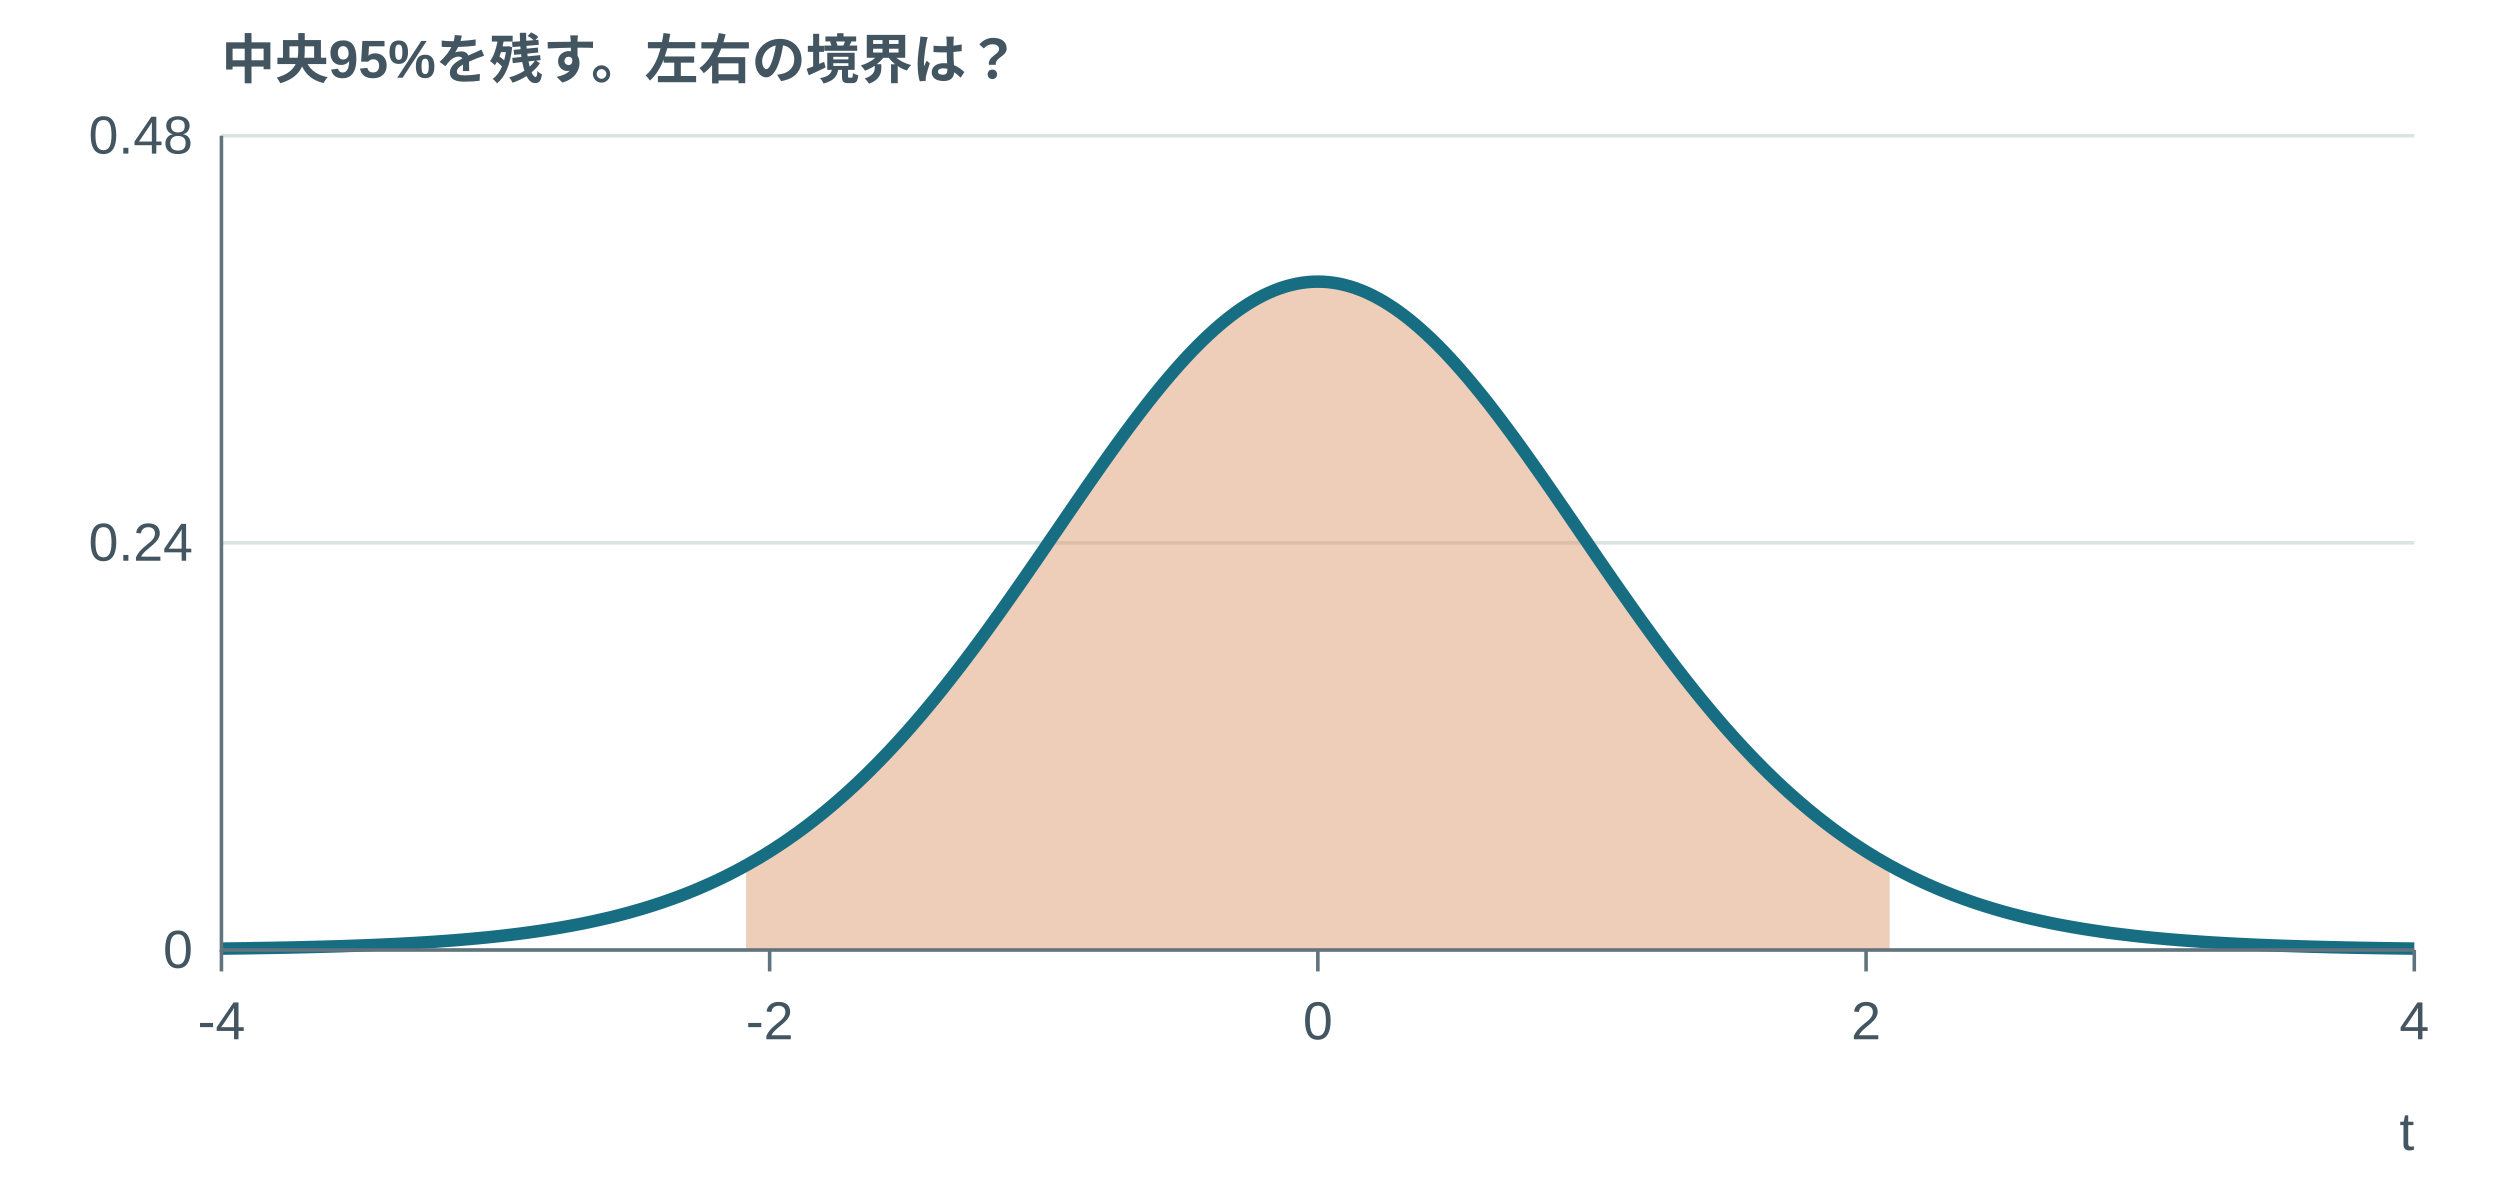
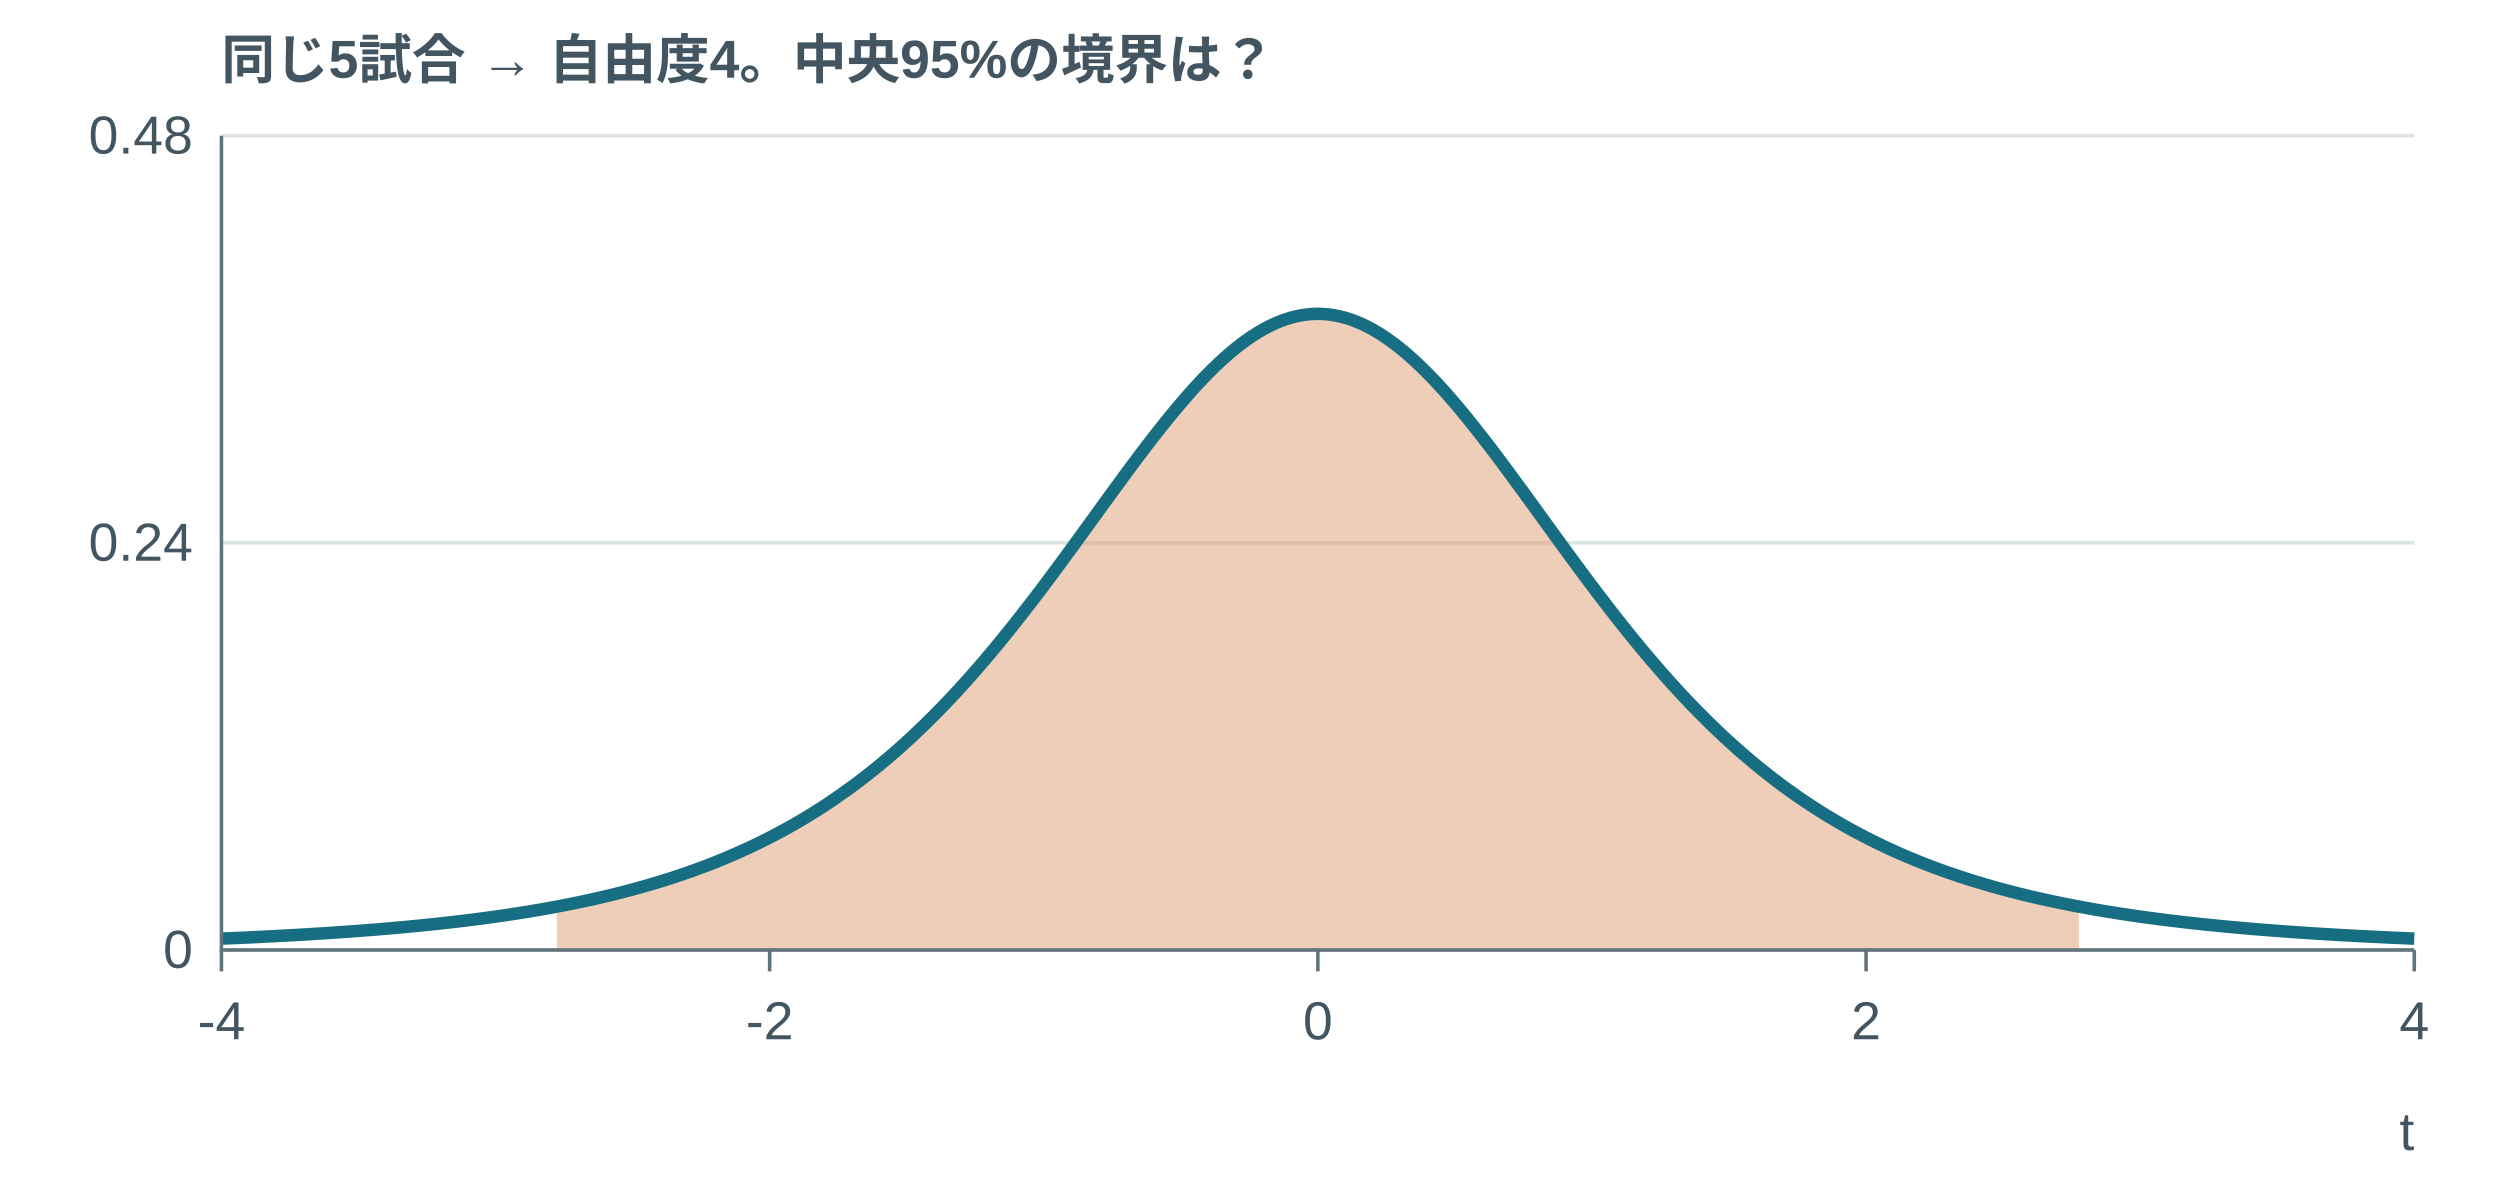
- <svg xmlns="http://www.w3.org/2000/svg" viewBox="0 0 700 330" role="img" aria-label="中央95%を残す。左右の境界は？">
+ <svg xmlns="http://www.w3.org/2000/svg" viewBox="0 0 700 330" role="img" aria-label="同じ5試合 → 自由度4。中央95%の境界は？">
  <g font-family="Arial,Hiragino Sans,sans-serif" font-size="15" fill="#425560">
-     <text x="62" y="22" font-weight="bold">中央95%を残す。左右の境界は？</text>
+     <text x="62" y="22" font-weight="bold">同じ5試合 → 自由度4。中央95%の境界は？</text>
    <line x1="62" x2="676" y1="266" y2="266" stroke="#dce3e3" />
    <text x="54" y="271" text-anchor="end">0</text>
    <line x1="62" x2="676" y1="152" y2="152" stroke="#dce3e3" />
    <text x="54" y="157" text-anchor="end">0.24</text>
    <line x1="62" x2="676" y1="38" y2="38" stroke="#dce3e3" />
    <text x="54" y="43" text-anchor="end">0.48</text>
-     <path d="M208.9,266 L208.9,242.314 L210.501,241.411 L212.102,240.48 L213.703,239.521 L215.304,238.532 L216.905,237.513 L218.506,236.465 L220.107,235.385 L221.708,234.275 L223.309,233.133 L224.91,231.959 L226.511,230.753 L228.112,229.514 L229.713,228.242 L231.314,226.936 L232.915,225.597 L234.516,224.224 L236.117,222.817 L237.718,221.376 L239.319,219.9 L240.92,218.39 L242.521,216.845 L244.122,215.266 L245.723,213.652 L247.324,212.003 L248.925,210.32 L250.526,208.603 L252.127,206.853 L253.728,205.068 L255.329,203.25 L256.93,201.399 L258.531,199.516 L260.132,197.601 L261.733,195.655 L263.334,193.678 L264.935,191.671 L266.536,189.635 L268.137,187.57 L269.738,185.479 L271.339,183.361 L272.94,181.218 L274.541,179.05 L276.142,176.86 L277.743,174.649 L279.344,172.417 L280.945,170.166 L282.546,167.898 L284.147,165.615 L285.748,163.317 L287.349,161.007 L288.95,158.687 L290.551,156.358 L292.152,154.022 L293.753,151.681 L295.354,149.338 L296.955,146.994 L298.556,144.651 L300.157,142.313 L301.758,139.98 L303.359,137.656 L304.96,135.342 L306.561,133.041 L308.162,130.756 L309.763,128.489 L311.364,126.242 L312.965,124.019 L314.566,121.82 L316.167,119.65 L317.768,117.51 L319.369,115.403 L320.97,113.332 L322.571,111.299 L324.172,109.307 L325.773,107.358 L327.374,105.455 L328.975,103.6 L330.576,101.795 L332.177,100.044 L333.778,98.348 L335.379,96.71 L336.98,95.131 L338.581,93.614 L340.182,92.162 L341.783,90.776 L343.384,89.458 L344.985,88.209 L346.586,87.033 L348.187,85.93 L349.788,84.902 L351.389,83.951 L352.99,83.078 L354.591,82.284 L356.192,81.57 L357.793,80.938 L359.394,80.388 L360.995,79.921 L362.596,79.538 L364.197,79.24 L365.798,79.026 L367.399,78.898 L369,78.855 L370.601,78.898 L372.202,79.026 L373.803,79.24 L375.404,79.538 L377.005,79.921 L378.606,80.388 L380.207,80.938 L381.808,81.57 L383.409,82.284 L385.01,83.078 L386.611,83.951 L388.212,84.902 L389.813,85.93 L391.414,87.033 L393.015,88.209 L394.616,89.458 L396.217,90.776 L397.818,92.162 L399.419,93.614 L401.02,95.131 L402.621,96.71 L404.222,98.348 L405.823,100.044 L407.424,101.795 L409.025,103.6 L410.626,105.455 L412.227,107.358 L413.828,109.307 L415.429,111.299 L417.03,113.332 L418.631,115.403 L420.232,117.51 L421.833,119.65 L423.434,121.82 L425.035,124.019 L426.636,126.242 L428.237,128.489 L429.838,130.756 L431.439,133.041 L433.04,135.342 L434.641,137.656 L436.242,139.98 L437.843,142.313 L439.444,144.651 L441.045,146.994 L442.646,149.338 L444.247,151.681 L445.848,154.022 L447.449,156.358 L449.05,158.687 L450.651,161.007 L452.252,163.317 L453.853,165.615 L455.454,167.898 L457.055,170.166 L458.656,172.417 L460.257,174.649 L461.858,176.86 L463.459,179.05 L465.06,181.218 L466.661,183.361 L468.262,185.479 L469.863,187.57 L471.464,189.635 L473.065,191.671 L474.666,193.678 L476.267,195.655 L477.868,197.601 L479.469,199.516 L481.07,201.399 L482.671,203.25 L484.272,205.068 L485.873,206.853 L487.474,208.603 L489.075,210.32 L490.676,212.003 L492.277,213.652 L493.878,215.266 L495.479,216.845 L497.08,218.39 L498.681,219.9 L500.282,221.376 L501.883,222.817 L503.484,224.224 L505.085,225.597 L506.686,226.936 L508.287,228.242 L509.888,229.514 L511.489,230.753 L513.09,231.959 L514.691,233.133 L516.292,234.275 L517.893,235.385 L519.494,236.465 L521.095,237.513 L522.696,238.532 L524.297,239.521 L525.898,240.48 L527.499,241.411 L529.101,242.314 L529.101,266Z" fill="#d99361" opacity=".45" />
+     <path d="M155.911,266 L155.911,253.848 L158.042,253.441 L160.173,253.019 L162.304,252.581 L164.435,252.127 L166.566,251.656 L168.697,251.168 L170.828,250.662 L172.958,250.137 L175.089,249.593 L177.22,249.028 L179.351,248.443 L181.482,247.836 L183.613,247.207 L185.744,246.555 L187.875,245.878 L190.005,245.176 L192.136,244.449 L194.267,243.695 L196.398,242.914 L198.529,242.103 L200.66,241.264 L202.791,240.393 L204.922,239.492 L207.053,238.557 L209.183,237.589 L211.314,236.586 L213.445,235.548 L215.576,234.473 L217.707,233.359 L219.838,232.207 L221.969,231.014 L224.1,229.78 L226.231,228.504 L228.361,227.184 L230.492,225.82 L232.623,224.41 L234.754,222.953 L236.885,221.448 L239.016,219.895 L241.147,218.291 L243.278,216.637 L245.409,214.932 L247.539,213.174 L249.67,211.363 L251.801,209.499 L253.932,207.58 L256.063,205.606 L258.194,203.578 L260.325,201.494 L262.456,199.355 L264.587,197.16 L266.717,194.911 L268.848,192.607 L270.979,190.248 L273.11,187.837 L275.241,185.373 L277.372,182.858 L279.503,180.294 L281.634,177.682 L283.765,175.024 L285.895,172.323 L288.026,169.58 L290.157,166.8 L292.288,163.985 L294.419,161.138 L296.55,158.264 L298.681,155.367 L300.812,152.45 L302.943,149.52 L305.073,146.581 L307.204,143.638 L309.335,140.698 L311.466,137.767 L313.597,134.85 L315.728,131.955 L317.859,129.089 L319.99,126.258 L322.12,123.471 L324.251,120.734 L326.382,118.055 L328.513,115.442 L330.644,112.903 L332.775,110.446 L334.906,108.079 L337.037,105.808 L339.168,103.643 L341.298,101.59 L343.429,99.656 L345.56,97.849 L347.691,96.175 L349.822,94.641 L351.953,93.251 L354.084,92.011 L356.215,90.927 L358.346,90.002 L360.476,89.241 L362.607,88.645 L364.738,88.218 L366.869,87.961 L369,87.875 L371.131,87.961 L373.262,88.218 L375.393,88.645 L377.524,89.241 L379.654,90.002 L381.785,90.927 L383.916,92.011 L386.047,93.251 L388.178,94.641 L390.309,96.175 L392.44,97.849 L394.571,99.656 L396.702,101.59 L398.832,103.643 L400.963,105.808 L403.094,108.079 L405.225,110.446 L407.356,112.903 L409.487,115.442 L411.618,118.055 L413.749,120.734 L415.88,123.471 L418.01,126.258 L420.141,129.089 L422.272,131.955 L424.403,134.85 L426.534,137.767 L428.665,140.698 L430.796,143.638 L432.927,146.581 L435.057,149.52 L437.188,152.45 L439.319,155.367 L441.45,158.264 L443.581,161.138 L445.712,163.985 L447.843,166.8 L449.974,169.58 L452.105,172.323 L454.235,175.024 L456.366,177.682 L458.497,180.294 L460.628,182.858 L462.759,185.373 L464.89,187.837 L467.021,190.248 L469.152,192.607 L471.283,194.911 L473.413,197.16 L475.544,199.355 L477.675,201.494 L479.806,203.578 L481.937,205.606 L484.068,207.58 L486.199,209.499 L488.33,211.363 L490.461,213.174 L492.591,214.932 L494.722,216.637 L496.853,218.291 L498.984,219.895 L501.115,221.448 L503.246,222.953 L505.377,224.41 L507.508,225.82 L509.639,227.184 L511.769,228.504 L513.9,229.78 L516.031,231.014 L518.162,232.207 L520.293,233.359 L522.424,234.473 L524.555,235.548 L526.686,236.586 L528.817,237.589 L530.947,238.557 L533.078,239.492 L535.209,240.393 L537.34,241.264 L539.471,242.103 L541.602,242.914 L543.733,243.695 L545.864,244.449 L547.995,245.176 L550.125,245.878 L552.256,246.555 L554.387,247.207 L556.518,247.836 L558.649,248.443 L560.78,249.028 L562.911,249.593 L565.042,250.137 L567.172,250.662 L569.303,251.168 L571.434,251.656 L573.565,252.127 L575.696,252.581 L577.827,253.019 L579.958,253.441 L582.089,253.848 L582.089,266Z" fill="#d99361" opacity=".45" />
    <rect x="63" y="266" width="23.583" height="0" fill="#287f74" opacity=".35" />
    <rect x="88.583" y="266" width="23.583" height="0" fill="#287f74" opacity=".35" />
    <rect x="114.167" y="266" width="23.583" height="0" fill="#287f74" opacity=".35" />
    <rect x="139.75" y="266" width="23.583" height="0" fill="#287f74" opacity=".35" />
    <rect x="165.333" y="266" width="23.583" height="0" fill="#287f74" opacity=".35" />
    <rect x="190.917" y="266" width="23.583" height="0" fill="#287f74" opacity=".35" />
    <rect x="216.5" y="266" width="23.583" height="0" fill="#287f74" opacity=".35" />
    <rect x="242.083" y="266" width="23.583" height="0" fill="#287f74" opacity=".35" />
    <rect x="267.667" y="266" width="23.583" height="0" fill="#287f74" opacity=".35" />
    <rect x="293.25" y="266" width="23.583" height="0" fill="#287f74" opacity=".35" />
    <rect x="318.833" y="266" width="23.583" height="0" fill="#287f74" opacity=".35" />
    <rect x="344.417" y="266" width="23.583" height="0" fill="#287f74" opacity=".35" />
    <rect x="370" y="266" width="23.583" height="0" fill="#287f74" opacity=".35" />
    <rect x="395.583" y="266" width="23.583" height="0" fill="#287f74" opacity=".35" />
    <rect x="421.167" y="266" width="23.583" height="0" fill="#287f74" opacity=".35" />
    <rect x="446.75" y="266" width="23.583" height="0" fill="#287f74" opacity=".35" />
    <rect x="472.333" y="266" width="23.583" height="0" fill="#287f74" opacity=".35" />
    <rect x="497.917" y="266" width="23.583" height="0" fill="#287f74" opacity=".35" />
    <rect x="523.5" y="266" width="23.583" height="0" fill="#287f74" opacity=".35" />
    <rect x="549.083" y="266" width="23.583" height="0" fill="#287f74" opacity=".35" />
    <rect x="574.667" y="266" width="23.583" height="0" fill="#287f74" opacity=".35" />
    <rect x="600.25" y="266" width="23.583" height="0" fill="#287f74" opacity=".35" />
    <rect x="625.833" y="266" width="23.583" height="0" fill="#287f74" opacity=".35" />
    <rect x="651.417" y="266" width="23.583" height="0" fill="#287f74" opacity=".35" />
-     <path d="M62.00,265.61 L63.54,265.59 L65.07,265.57 L66.61,265.55 L68.14,265.53 L69.68,265.51 L71.21,265.48 L72.75,265.46 L74.28,265.43 L75.82,265.41 L77.35,265.38 L78.89,265.35 L80.42,265.32 L81.95,265.29 L83.49,265.25 L85.02,265.22 L86.56,265.18 L88.09,265.14 L89.63,265.10 L91.16,265.06 L92.70,265.01 L94.23,264.97 L95.77,264.92 L97.31,264.87 L98.84,264.82 L100.38,264.76 L101.91,264.70 L103.44,264.64 L104.98,264.58 L106.52,264.51 L108.05,264.44 L109.59,264.37 L111.12,264.30 L112.66,264.22 L114.19,264.14 L115.73,264.05 L117.26,263.96 L118.80,263.87 L120.33,263.77 L121.87,263.67 L123.40,263.56 L124.93,263.45 L126.47,263.34 L128.00,263.22 L129.54,263.09 L131.07,262.96 L132.61,262.82 L134.14,262.68 L135.68,262.53 L137.22,262.38 L138.75,262.22 L140.28,262.05 L141.82,261.87 L143.36,261.69 L144.89,261.50 L146.43,261.31 L147.96,261.10 L149.49,260.89 L151.03,260.66 L152.56,260.43 L154.10,260.19 L155.63,259.94 L157.17,259.68 L158.70,259.41 L160.24,259.13 L161.77,258.84 L163.31,258.54 L164.84,258.22 L166.38,257.89 L167.91,257.55 L169.45,257.20 L170.99,256.84 L172.52,256.46 L174.06,256.06 L175.59,255.66 L177.13,255.23 L178.66,254.79 L180.19,254.34 L181.73,253.87 L183.26,253.38 L184.80,252.88 L186.34,252.35 L187.87,251.81 L189.41,251.25 L190.94,250.68 L192.48,250.08 L194.01,249.46 L195.55,248.82 L197.08,248.16 L198.62,247.48 L200.15,246.77 L201.69,246.05 L203.22,245.30 L204.76,244.52 L206.29,243.73 L207.82,242.90 L209.36,242.06 L210.89,241.18 L212.43,240.29 L213.97,239.36 L215.50,238.41 L217.03,237.43 L218.57,236.42 L220.11,235.39 L221.64,234.32 L223.18,233.23 L224.71,232.11 L226.25,230.96 L227.78,229.77 L229.32,228.56 L230.85,227.32 L232.39,226.04 L233.92,224.74 L235.45,223.40 L236.99,222.04 L238.52,220.64 L240.06,219.21 L241.59,217.74 L243.13,216.25 L244.66,214.72 L246.20,213.16 L247.73,211.57 L249.27,209.95 L250.81,208.30 L252.34,206.62 L253.88,204.90 L255.41,203.16 L256.94,201.38 L258.48,199.58 L260.01,197.74 L261.55,195.88 L263.09,193.99 L264.62,192.07 L266.15,190.12 L267.69,188.15 L269.23,186.15 L270.76,184.13 L272.30,182.08 L273.83,180.02 L275.37,177.93 L276.90,175.82 L278.43,173.69 L279.97,171.54 L281.50,169.37 L283.04,167.19 L284.57,165.00 L286.11,162.80 L287.64,160.58 L289.18,158.35 L290.72,156.12 L292.25,153.88 L293.78,151.63 L295.32,149.39 L296.86,147.14 L298.39,144.89 L299.93,142.65 L301.46,140.41 L303.00,138.18 L304.53,135.96 L306.07,133.75 L307.60,131.56 L309.13,129.38 L310.67,127.21 L312.20,125.07 L313.74,122.95 L315.27,120.86 L316.81,118.79 L318.34,116.75 L319.88,114.74 L321.41,112.76 L322.95,110.82 L324.49,108.92 L326.02,107.06 L327.56,105.24 L329.09,103.47 L330.63,101.74 L332.16,100.06 L333.69,98.43 L335.23,96.86 L336.76,95.34 L338.30,93.88 L339.84,92.47 L341.37,91.13 L342.91,89.84 L344.44,88.63 L345.98,87.47 L347.51,86.39 L349.05,85.37 L350.58,84.42 L352.12,83.55 L353.65,82.74 L355.19,82.01 L356.72,81.35 L358.25,80.77 L359.79,80.26 L361.32,79.84 L362.86,79.48 L364.39,79.21 L365.93,79.01 L367.46,78.89 L369.00,78.86 L370.53,78.89 L372.07,79.01 L373.60,79.21 L375.14,79.48 L376.67,79.84 L378.21,80.26 L379.74,80.77 L381.28,81.35 L382.81,82.01 L384.35,82.74 L385.88,83.55 L387.42,84.42 L388.95,85.37 L390.49,86.39 L392.02,87.47 L393.56,88.63 L395.09,89.84 L396.63,91.13 L398.16,92.47 L399.70,93.88 L401.24,95.34 L402.77,96.86 L404.31,98.43 L405.84,100.06 L407.38,101.74 L408.91,103.47 L410.44,105.24 L411.98,107.06 L413.51,108.92 L415.05,110.82 L416.59,112.76 L418.12,114.74 L419.66,116.75 L421.19,118.79 L422.73,120.86 L424.26,122.95 L425.80,125.07 L427.33,127.21 L428.87,129.38 L430.40,131.56 L431.94,133.75 L433.47,135.96 L435.01,138.18 L436.54,140.41 L438.08,142.65 L439.61,144.89 L441.15,147.14 L442.68,149.39 L444.22,151.63 L445.75,153.88 L447.28,156.12 L448.82,158.35 L450.35,160.58 L451.89,162.80 L453.42,165.00 L454.96,167.19 L456.49,169.37 L458.03,171.54 L459.56,173.69 L461.10,175.82 L462.63,177.93 L464.17,180.02 L465.70,182.08 L467.24,184.13 L468.77,186.15 L470.31,188.15 L471.84,190.12 L473.38,192.07 L474.91,193.99 L476.45,195.88 L477.99,197.74 L479.52,199.58 L481.06,201.38 L482.59,203.16 L484.13,204.90 L485.66,206.62 L487.19,208.30 L488.73,209.95 L490.26,211.57 L491.80,213.16 L493.34,214.72 L494.87,216.25 L496.41,217.74 L497.94,219.21 L499.48,220.64 L501.01,222.04 L502.55,223.40 L504.08,224.74 L505.62,226.04 L507.15,227.32 L508.69,228.56 L510.22,229.77 L511.76,230.96 L513.29,232.11 L514.83,233.23 L516.36,234.32 L517.89,235.39 L519.43,236.42 L520.97,237.43 L522.50,238.41 L524.03,239.36 L525.57,240.29 L527.11,241.18 L528.64,242.06 L530.17,242.90 L531.71,243.73 L533.24,244.52 L534.78,245.30 L536.32,246.05 L537.85,246.77 L539.38,247.48 L540.92,248.16 L542.45,248.82 L543.99,249.46 L545.52,250.08 L547.06,250.68 L548.60,251.25 L550.13,251.81 L551.66,252.35 L553.20,252.88 L554.74,253.38 L556.27,253.87 L557.81,254.34 L559.34,254.79 L560.88,255.23 L562.41,255.66 L563.94,256.06 L565.48,256.46 L567.01,256.84 L568.55,257.20 L570.09,257.55 L571.62,257.89 L573.15,258.22 L574.69,258.54 L576.23,258.84 L577.76,259.13 L579.30,259.41 L580.83,259.68 L582.37,259.94 L583.90,260.19 L585.44,260.43 L586.97,260.66 L588.50,260.89 L590.04,261.10 L591.58,261.31 L593.11,261.50 L594.64,261.69 L596.18,261.87 L597.72,262.05 L599.25,262.22 L600.78,262.38 L602.32,262.53 L603.86,262.68 L605.39,262.82 L606.92,262.96 L608.46,263.09 L610.00,263.22 L611.53,263.34 L613.06,263.45 L614.60,263.56 L616.13,263.67 L617.67,263.77 L619.20,263.87 L620.74,263.96 L622.27,264.05 L623.81,264.14 L625.35,264.22 L626.88,264.30 L628.41,264.37 L629.95,264.44 L631.49,264.51 L633.02,264.58 L634.55,264.64 L636.09,264.70 L637.63,264.76 L639.16,264.82 L640.70,264.87 L642.23,264.92 L643.76,264.97 L645.30,265.01 L646.84,265.06 L648.37,265.10 L649.90,265.14 L651.44,265.18 L652.98,265.22 L654.51,265.25 L656.05,265.29 L657.58,265.32 L659.12,265.35 L660.65,265.38 L662.19,265.41 L663.72,265.43 L665.25,265.46 L666.79,265.48 L668.33,265.51 L669.86,265.53 L671.39,265.55 L672.93,265.57 L674.47,265.59 L676.00,265.61" fill="none" stroke="#176d82" stroke-width="3.5" />
+     <path d="M62.00,262.81 L63.54,262.75 L65.07,262.68 L66.61,262.62 L68.14,262.55 L69.68,262.48 L71.21,262.40 L72.75,262.33 L74.28,262.25 L75.82,262.18 L77.35,262.10 L78.89,262.01 L80.42,261.93 L81.95,261.85 L83.49,261.76 L85.02,261.67 L86.56,261.58 L88.09,261.48 L89.63,261.39 L91.16,261.29 L92.70,261.19 L94.23,261.08 L95.77,260.98 L97.31,260.87 L98.84,260.76 L100.38,260.65 L101.91,260.53 L103.44,260.41 L104.98,260.29 L106.52,260.16 L108.05,260.03 L109.59,259.90 L111.12,259.76 L112.66,259.63 L114.19,259.48 L115.73,259.34 L117.26,259.19 L118.80,259.03 L120.33,258.88 L121.87,258.72 L123.40,258.55 L124.93,258.38 L126.47,258.21 L128.00,258.03 L129.54,257.85 L131.07,257.66 L132.61,257.47 L134.14,257.27 L135.68,257.07 L137.22,256.86 L138.75,256.65 L140.28,256.43 L141.82,256.20 L143.36,255.97 L144.89,255.74 L146.43,255.49 L147.96,255.25 L149.49,254.99 L151.03,254.73 L152.56,254.46 L154.10,254.18 L155.63,253.90 L157.17,253.61 L158.70,253.31 L160.24,253.01 L161.77,252.69 L163.31,252.37 L164.84,252.04 L166.38,251.70 L167.91,251.35 L169.45,250.99 L170.99,250.62 L172.52,250.25 L174.06,249.86 L175.59,249.46 L177.13,249.05 L178.66,248.64 L180.19,248.21 L181.73,247.76 L183.26,247.31 L184.80,246.85 L186.34,246.37 L187.87,245.88 L189.41,245.38 L190.94,244.86 L192.48,244.33 L194.01,243.79 L195.55,243.23 L197.08,242.66 L198.62,242.07 L200.15,241.47 L201.69,240.85 L203.22,240.21 L204.76,239.56 L206.29,238.90 L207.82,238.21 L209.36,237.51 L210.89,236.79 L212.43,236.05 L213.97,235.29 L215.50,234.51 L217.03,233.71 L218.57,232.90 L220.11,232.06 L221.64,231.20 L223.18,230.32 L224.71,229.42 L226.25,228.50 L227.78,227.55 L229.32,226.58 L230.85,225.59 L232.39,224.57 L233.92,223.53 L235.45,222.46 L236.99,221.37 L238.52,220.26 L240.06,219.12 L241.59,217.95 L243.13,216.75 L244.66,215.53 L246.20,214.29 L247.73,213.01 L249.27,211.71 L250.81,210.38 L252.34,209.02 L253.88,207.63 L255.41,206.22 L256.94,204.77 L258.48,203.30 L260.01,201.80 L261.55,200.27 L263.09,198.71 L264.62,197.13 L266.15,195.51 L267.69,193.87 L269.23,192.19 L270.76,190.49 L272.30,188.77 L273.83,187.01 L275.37,185.23 L276.90,183.42 L278.43,181.59 L279.97,179.73 L281.50,177.84 L283.04,175.93 L284.57,174.00 L286.11,172.05 L287.64,170.07 L289.18,168.08 L290.72,166.07 L292.25,164.04 L293.78,161.99 L295.32,159.93 L296.86,157.85 L298.39,155.76 L299.93,153.67 L301.46,151.56 L303.00,149.45 L304.53,147.33 L306.07,145.21 L307.60,143.09 L309.13,140.97 L310.67,138.86 L312.20,136.75 L313.74,134.66 L315.27,132.57 L316.81,130.50 L318.34,128.44 L319.88,126.40 L321.41,124.39 L322.95,122.40 L324.49,120.44 L326.02,118.51 L327.56,116.61 L329.09,114.75 L330.63,112.93 L332.16,111.15 L333.69,109.41 L335.23,107.73 L336.76,106.09 L338.30,104.51 L339.84,102.99 L341.37,101.52 L342.91,100.12 L344.44,98.78 L345.98,97.51 L347.51,96.31 L349.05,95.18 L350.58,94.13 L352.12,93.15 L353.65,92.25 L355.19,91.43 L356.72,90.69 L358.25,90.04 L359.79,89.47 L361.32,88.98 L362.86,88.59 L364.39,88.28 L365.93,88.05 L367.46,87.92 L369.00,87.87 L370.53,87.92 L372.07,88.05 L373.60,88.28 L375.14,88.59 L376.67,88.98 L378.21,89.47 L379.74,90.04 L381.28,90.69 L382.81,91.43 L384.35,92.25 L385.88,93.15 L387.42,94.13 L388.95,95.18 L390.49,96.31 L392.02,97.51 L393.56,98.78 L395.09,100.12 L396.63,101.52 L398.16,102.99 L399.70,104.51 L401.24,106.09 L402.77,107.73 L404.31,109.41 L405.84,111.15 L407.38,112.93 L408.91,114.75 L410.44,116.61 L411.98,118.51 L413.51,120.44 L415.05,122.40 L416.59,124.39 L418.12,126.40 L419.66,128.44 L421.19,130.50 L422.73,132.57 L424.26,134.66 L425.80,136.75 L427.33,138.86 L428.87,140.97 L430.40,143.09 L431.94,145.21 L433.47,147.33 L435.01,149.45 L436.54,151.56 L438.08,153.67 L439.61,155.76 L441.15,157.85 L442.68,159.93 L444.22,161.99 L445.75,164.04 L447.28,166.07 L448.82,168.08 L450.35,170.07 L451.89,172.05 L453.42,174.00 L454.96,175.93 L456.49,177.84 L458.03,179.73 L459.56,181.59 L461.10,183.42 L462.63,185.23 L464.17,187.01 L465.70,188.77 L467.24,190.49 L468.77,192.19 L470.31,193.87 L471.84,195.51 L473.38,197.13 L474.91,198.71 L476.45,200.27 L477.99,201.80 L479.52,203.30 L481.06,204.77 L482.59,206.22 L484.13,207.63 L485.66,209.02 L487.19,210.38 L488.73,211.71 L490.26,213.01 L491.80,214.29 L493.34,215.53 L494.87,216.75 L496.41,217.95 L497.94,219.12 L499.48,220.26 L501.01,221.37 L502.55,222.46 L504.08,223.53 L505.62,224.57 L507.15,225.59 L508.69,226.58 L510.22,227.55 L511.76,228.50 L513.29,229.42 L514.83,230.32 L516.36,231.20 L517.89,232.06 L519.43,232.90 L520.97,233.71 L522.50,234.51 L524.03,235.29 L525.57,236.05 L527.11,236.79 L528.64,237.51 L530.17,238.21 L531.71,238.90 L533.24,239.56 L534.78,240.21 L536.32,240.85 L537.85,241.47 L539.38,242.07 L540.92,242.66 L542.45,243.23 L543.99,243.79 L545.52,244.33 L547.06,244.86 L548.60,245.38 L550.13,245.88 L551.66,246.37 L553.20,246.85 L554.74,247.31 L556.27,247.76 L557.81,248.21 L559.34,248.64 L560.88,249.05 L562.41,249.46 L563.94,249.86 L565.48,250.25 L567.01,250.62 L568.55,250.99 L570.09,251.35 L571.62,251.70 L573.15,252.04 L574.69,252.37 L576.23,252.69 L577.76,253.01 L579.30,253.31 L580.83,253.61 L582.37,253.90 L583.90,254.18 L585.44,254.46 L586.97,254.73 L588.50,254.99 L590.04,255.25 L591.58,255.49 L593.11,255.74 L594.64,255.97 L596.18,256.20 L597.72,256.43 L599.25,256.65 L600.78,256.86 L602.32,257.07 L603.86,257.27 L605.39,257.47 L606.92,257.66 L608.46,257.85 L610.00,258.03 L611.53,258.21 L613.06,258.38 L614.60,258.55 L616.13,258.72 L617.67,258.88 L619.20,259.03 L620.74,259.19 L622.27,259.34 L623.81,259.48 L625.35,259.63 L626.88,259.76 L628.41,259.90 L629.95,260.03 L631.49,260.16 L633.02,260.29 L634.55,260.41 L636.09,260.53 L637.63,260.65 L639.16,260.76 L640.70,260.87 L642.23,260.98 L643.76,261.08 L645.30,261.19 L646.84,261.29 L648.37,261.39 L649.90,261.48 L651.44,261.58 L652.98,261.67 L654.51,261.76 L656.05,261.85 L657.58,261.93 L659.12,262.01 L660.65,262.10 L662.19,262.18 L663.72,262.25 L665.25,262.33 L666.79,262.40 L668.33,262.48 L669.86,262.55 L671.39,262.62 L672.93,262.68 L674.47,262.75 L676.00,262.81" fill="none" stroke="#176d82" stroke-width="3.5" />
    <path d="M62,38V266H676" stroke="#61737c" fill="none" />
    <path d="M62,266v6" stroke="#61737c" />
    <text x="62" y="291" text-anchor="middle">-4</text>
    <path d="M215.5,266v6" stroke="#61737c" />
    <text x="215.5" y="291" text-anchor="middle">-2</text>
    <path d="M369,266v6" stroke="#61737c" />
    <text x="369" y="291" text-anchor="middle">0</text>
    <path d="M522.5,266v6" stroke="#61737c" />
    <text x="522.5" y="291" text-anchor="middle">2</text>
    <path d="M676,266v6" stroke="#61737c" />
    <text x="676" y="291" text-anchor="middle">4</text>
    <text x="676" y="322" text-anchor="end">t</text>
  </g>
</svg>
